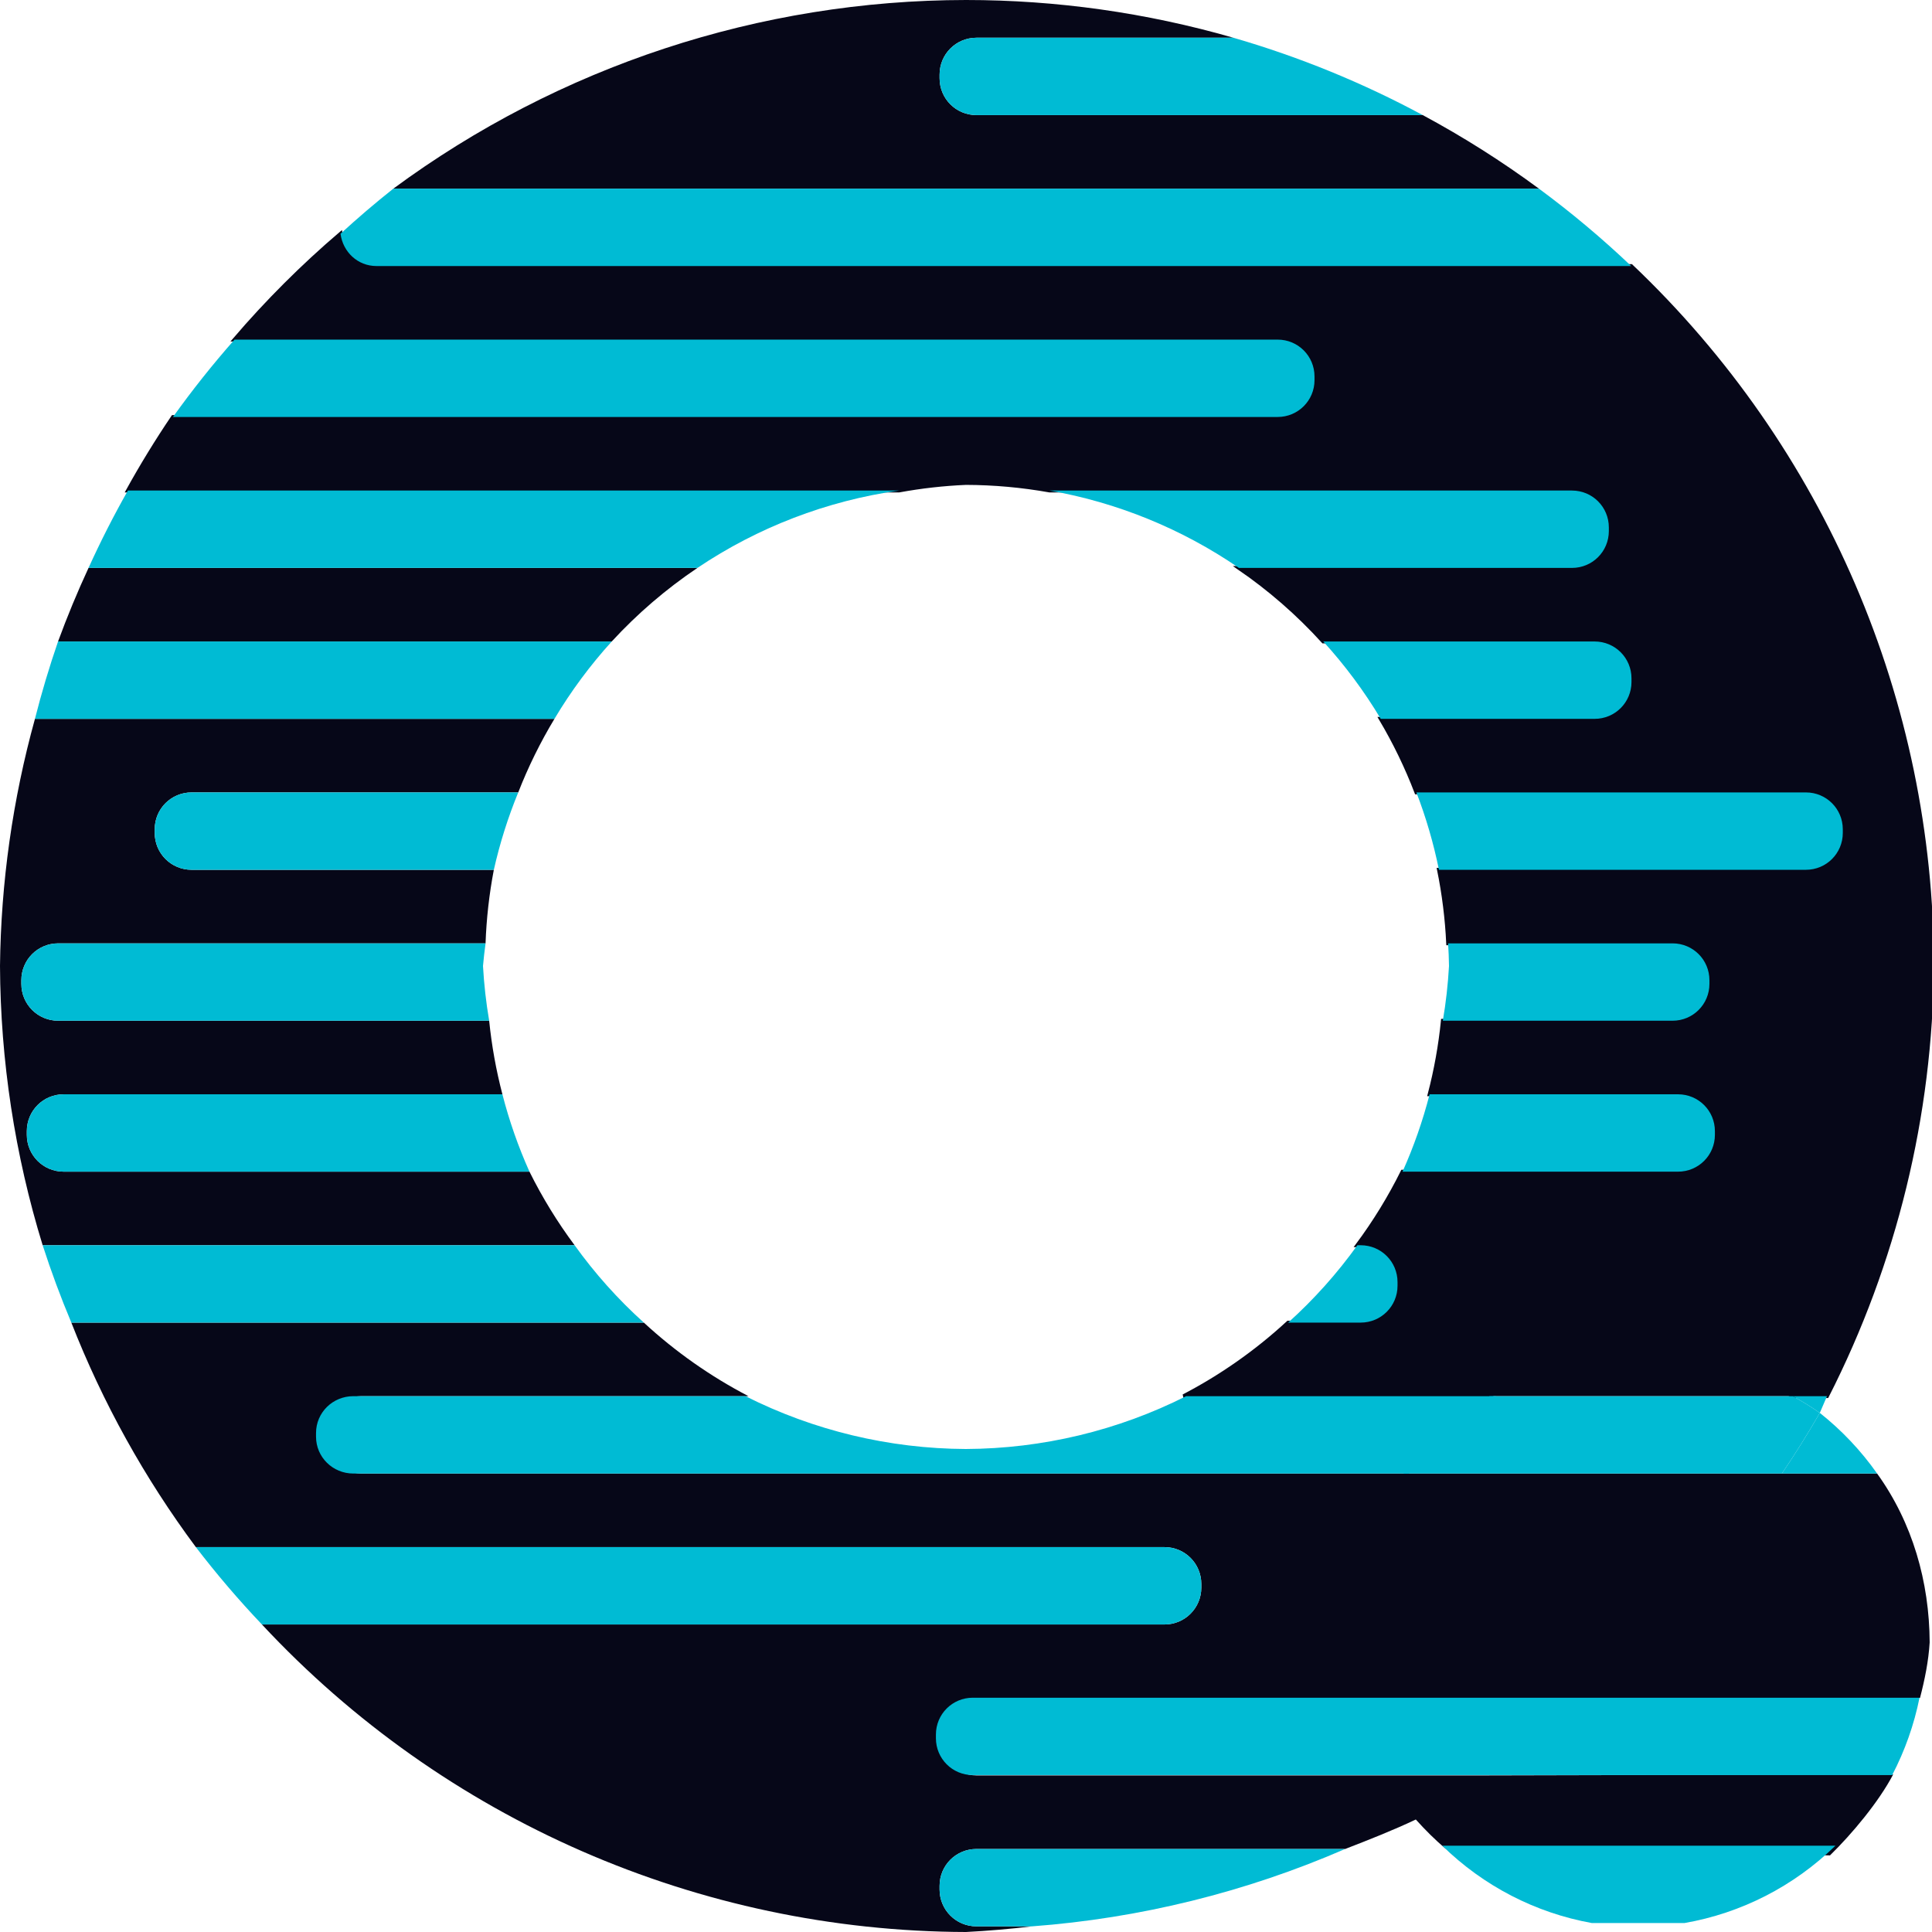
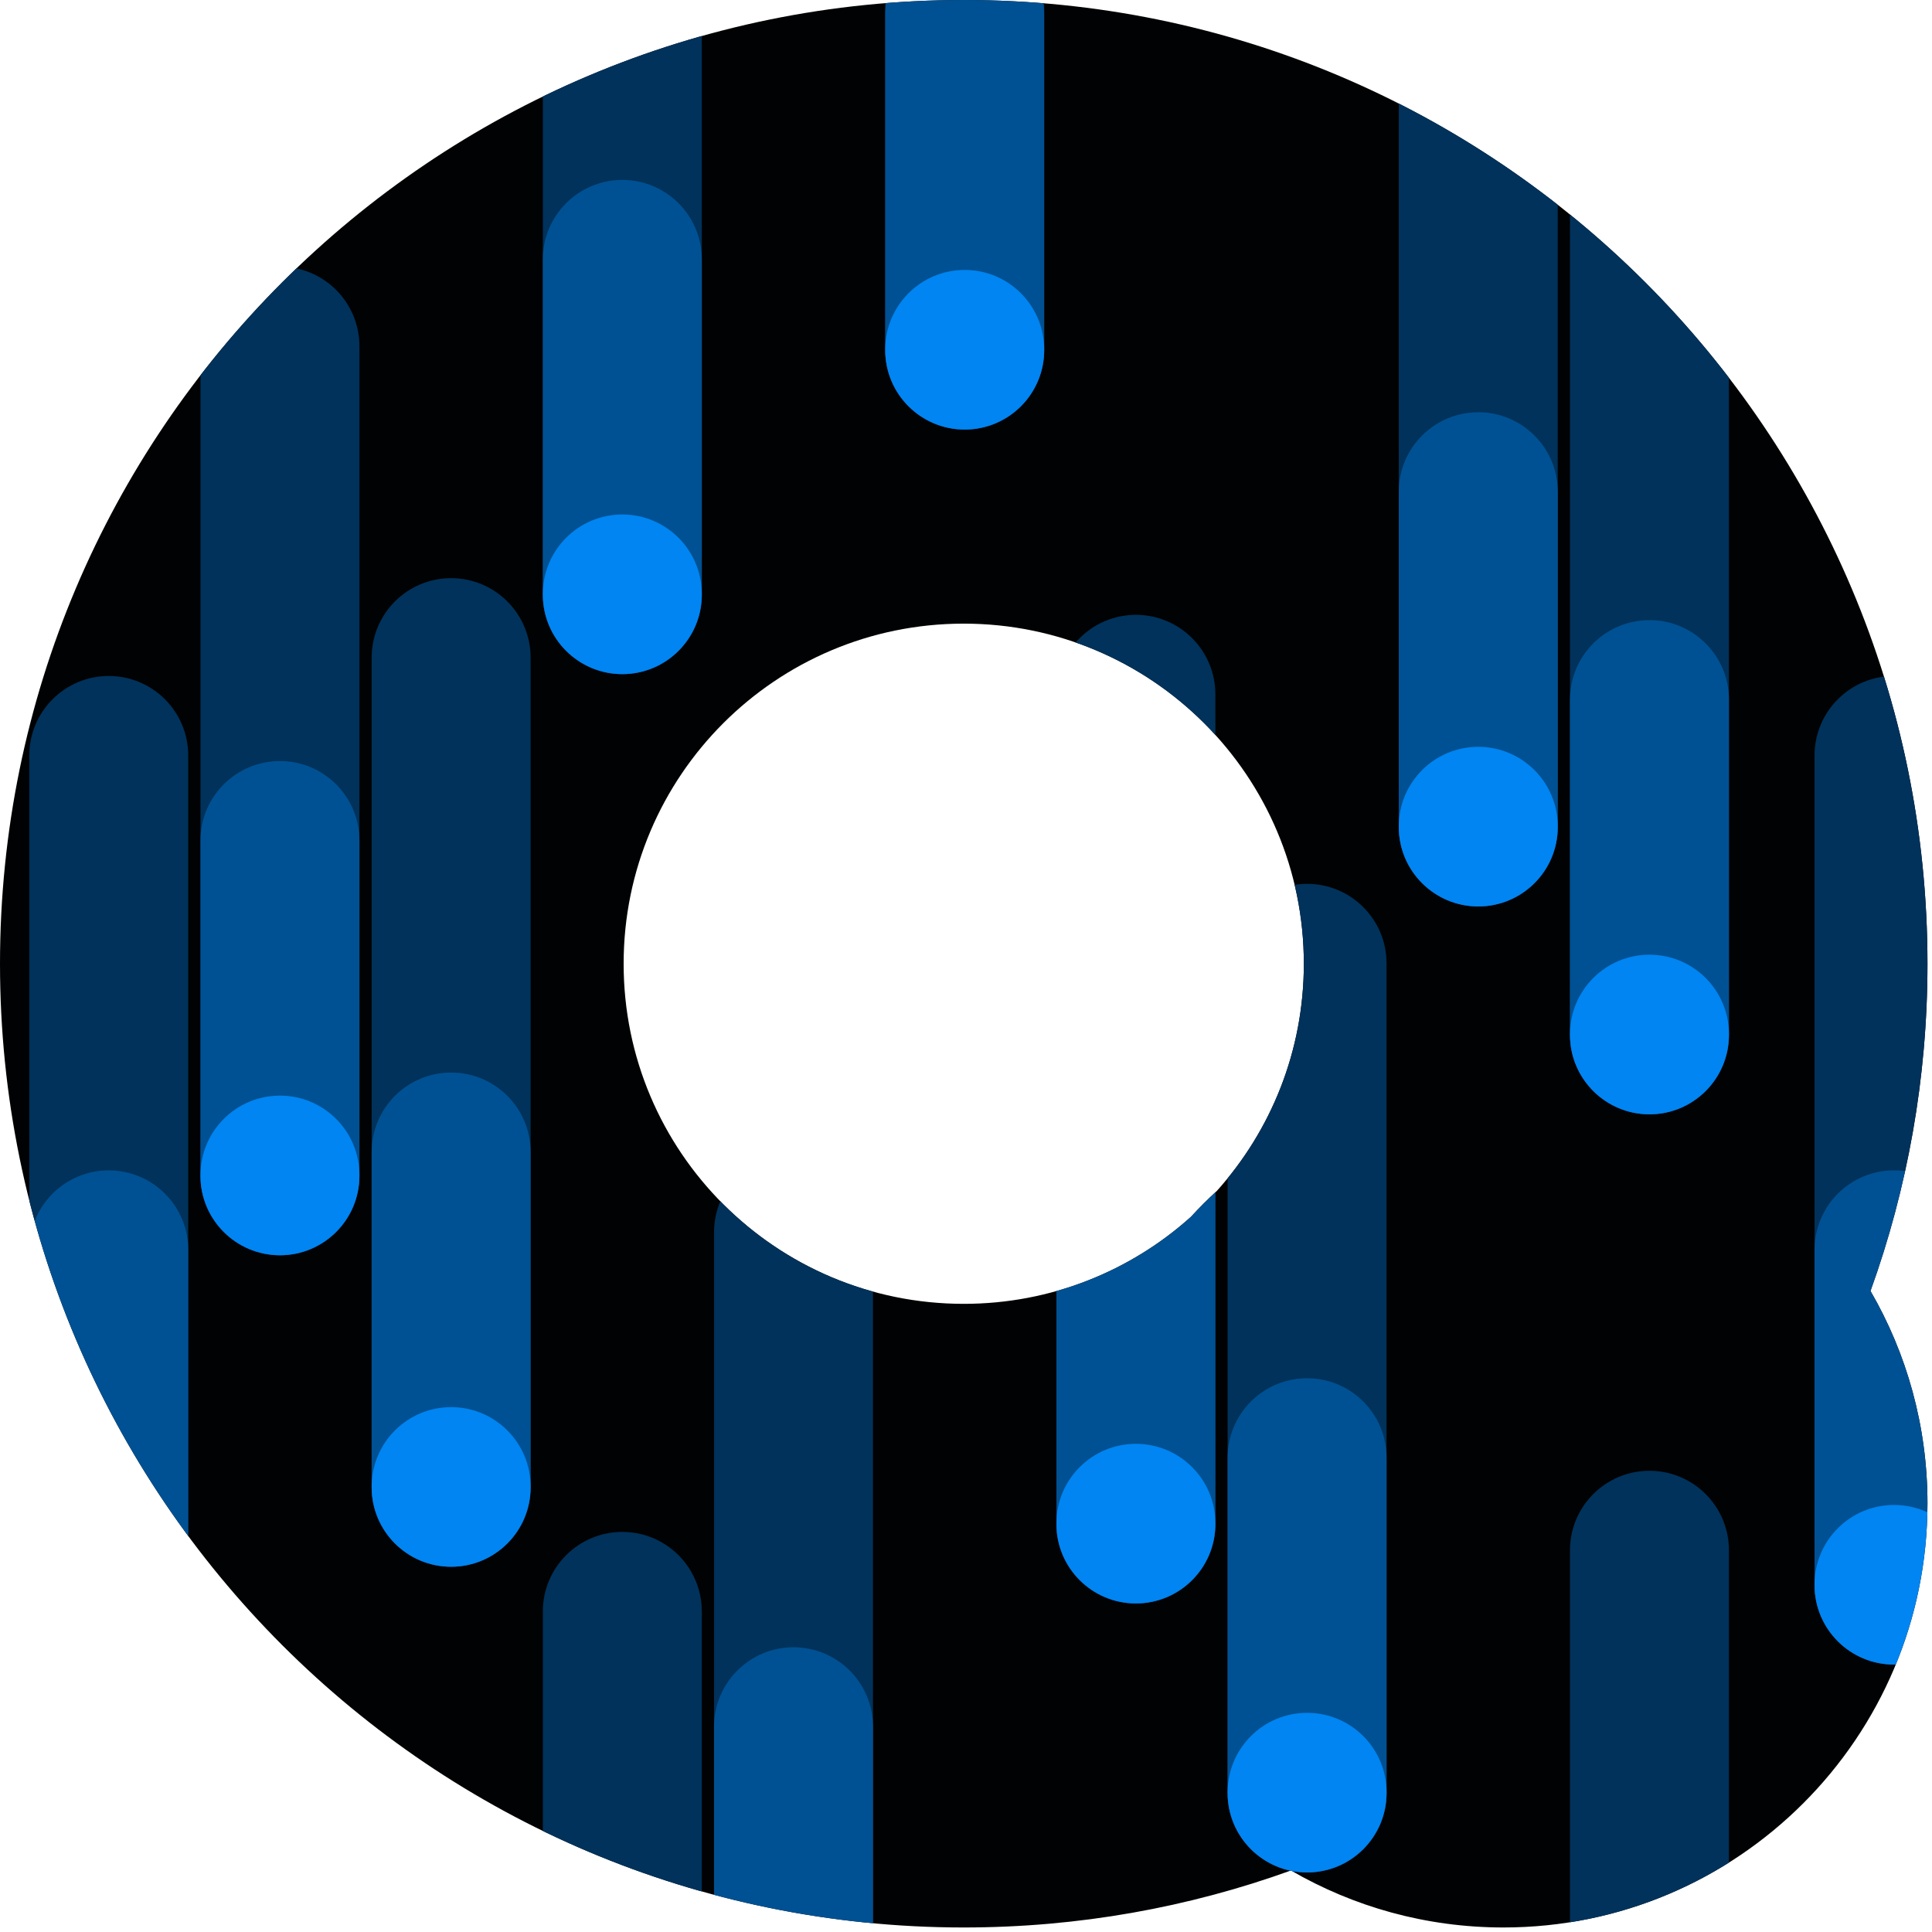
- <svg xmlns="http://www.w3.org/2000/svg" xmlns:xlink="http://www.w3.org/1999/xlink" width="512" height="512" viewBox="0 0 512 512" version="1.1" id="svg1">
-   <defs id="defs1">
-     <linearGradient id="swatch104">
-       <stop style="stop-color:#000000;stop-opacity:1;" offset="0" id="stop104" />
-     </linearGradient>
-     <linearGradient id="swatch103">
-       <stop style="stop-color:#000000;stop-opacity:1;" offset="0" id="stop103" />
-     </linearGradient>
-     <linearGradient id="swatch95">
-       <stop style="stop-color:#800000;stop-opacity:1;" offset="0" id="stop95" />
-     </linearGradient>
-     <linearGradient id="swatch79">
-       <stop style="stop-color:#000000;stop-opacity:1;" offset="0" id="stop79" />
-     </linearGradient>
-     <linearGradient id="swatch78">
-       <stop style="stop-color:#a52cdd;stop-opacity:1;" offset="0" id="stop78" />
-     </linearGradient>
-     <linearGradient id="swatch77">
-       <stop style="stop-color:#000000;stop-opacity:1;" offset="0" id="stop77" />
-     </linearGradient>
-     <linearGradient id="swatch76">
-       <stop style="stop-color:#000000;stop-opacity:1;" offset="0" id="stop76" />
-     </linearGradient>
-     <linearGradient id="swatch75">
-       <stop style="stop-color:#000000;stop-opacity:1;" offset="0" id="stop75" />
-     </linearGradient>
-     <linearGradient id="swatch74">
-       <stop style="stop-color:#000000;stop-opacity:1;" offset="0" id="stop74" />
-     </linearGradient>
-     <linearGradient id="swatch73">
-       <stop style="stop-color:#000000;stop-opacity:1;" offset="0" id="stop73" />
-     </linearGradient>
-     <linearGradient id="swatch72">
-       <stop style="stop-color:#000000;stop-opacity:1;" offset="0" id="stop72" />
-     </linearGradient>
-     <linearGradient id="swatch71">
-       <stop style="stop-color:#000000;stop-opacity:1;" offset="0" id="stop71" />
-     </linearGradient>
-     <linearGradient id="swatch70">
-       <stop style="stop-color:#000000;stop-opacity:1;" offset="0" id="stop70" />
-     </linearGradient>
-     <linearGradient id="swatch69">
-       <stop style="stop-color:#000000;stop-opacity:1;" offset="0" id="stop69" />
-     </linearGradient>
-     <linearGradient id="swatch68">
-       <stop style="stop-color:#000000;stop-opacity:1;" offset="0" id="stop68" />
-     </linearGradient>
-     <linearGradient id="swatch67">
-       <stop style="stop-color:#000000;stop-opacity:1;" offset="0" id="stop67" />
-     </linearGradient>
-     <linearGradient id="swatch66">
-       <stop style="stop-color:#060718;stop-opacity:1;" offset="0" id="stop66" />
-     </linearGradient>
-     <linearGradient id="swatch65">
-       <stop style="stop-color:#008000;stop-opacity:1;" offset="0" id="stop65" />
-     </linearGradient>
-     <linearGradient id="swatch64">
-       <stop style="stop-color:#008000;stop-opacity:1;" offset="0" id="stop64" />
-     </linearGradient>
-     <linearGradient id="swatch63">
-       <stop style="stop-color:#008000;stop-opacity:1;" offset="0" id="stop63" />
-     </linearGradient>
-     <linearGradient id="swatch62">
-       <stop style="stop-color:#008000;stop-opacity:1;" offset="0" id="stop62" />
-     </linearGradient>
-     <linearGradient id="swatch61">
-       <stop style="stop-color:#008000;stop-opacity:1;" offset="0" id="stop61" />
-     </linearGradient>
-     <linearGradient id="swatch60">
-       <stop style="stop-color:#008000;stop-opacity:1;" offset="0" id="stop60" />
-     </linearGradient>
-     <linearGradient id="swatch59">
-       <stop style="stop-color:#008000;stop-opacity:1;" offset="0" id="stop59" />
-     </linearGradient>
-     <linearGradient id="swatch58">
-       <stop style="stop-color:#008000;stop-opacity:1;" offset="0" id="stop58" />
-     </linearGradient>
-     <linearGradient id="swatch57">
-       <stop style="stop-color:#008000;stop-opacity:1;" offset="0" id="stop57" />
-     </linearGradient>
-     <linearGradient id="swatch56">
-       <stop style="stop-color:#008000;stop-opacity:1;" offset="0" id="stop56" />
-     </linearGradient>
-     <linearGradient id="swatch55">
-       <stop style="stop-color:#008000;stop-opacity:1;" offset="0" id="stop55" />
-     </linearGradient>
-     <linearGradient id="swatch54">
-       <stop style="stop-color:#008000;stop-opacity:1;" offset="0" id="stop54" />
-     </linearGradient>
-     <linearGradient id="swatch53">
-       <stop style="stop-color:#008000;stop-opacity:1;" offset="0" id="stop53" />
-     </linearGradient>
-     <linearGradient id="swatch52">
-       <stop style="stop-color:#008000;stop-opacity:1;" offset="0" id="stop52" />
-     </linearGradient>
-     <linearGradient id="swatch51">
-       <stop style="stop-color:#008000;stop-opacity:1;" offset="0" id="stop51" />
-     </linearGradient>
-     <linearGradient id="swatch50">
-       <stop style="stop-color:#008000;stop-opacity:1;" offset="0" id="stop50" />
-     </linearGradient>
-     <linearGradient id="swatch49">
-       <stop style="stop-color:#008000;stop-opacity:1;" offset="0" id="stop49" />
-     </linearGradient>
-     <linearGradient id="swatch48">
-       <stop style="stop-color:#008000;stop-opacity:1;" offset="0" id="stop48" />
-     </linearGradient>
-     <linearGradient id="swatch47">
-       <stop style="stop-color:#008000;stop-opacity:1;" offset="0" id="stop47" />
-     </linearGradient>
-     <linearGradient id="swatch46">
-       <stop style="stop-color:#008000;stop-opacity:1;" offset="0" id="stop46" />
-     </linearGradient>
-     <linearGradient id="swatch45">
-       <stop style="stop-color:#008000;stop-opacity:1;" offset="0" id="stop45" />
-     </linearGradient>
-     <linearGradient id="swatch44">
-       <stop style="stop-color:#008000;stop-opacity:1;" offset="0" id="stop44" />
-     </linearGradient>
-     <linearGradient id="swatch43">
-       <stop style="stop-color:#000000;stop-opacity:1;" offset="0" id="stop43" />
-     </linearGradient>
-     <linearGradient id="swatch42">
-       <stop style="stop-color:#000000;stop-opacity:1;" offset="0" id="stop42" />
-     </linearGradient>
-     <linearGradient id="swatch41">
-       <stop style="stop-color:#008000;stop-opacity:1;" offset="0" id="stop41" />
-     </linearGradient>
-     <linearGradient id="swatch40">
-       <stop style="stop-color:#00bbd4;stop-opacity:1;" offset="0" id="stop40" />
-     </linearGradient>
-     <linearGradient xlink:href="#swatch40" id="linearGradient40" x1="375.357" y1="220.252" x2="488.359" y2="220.252" gradientUnits="userSpaceOnUse" />
-     <linearGradient xlink:href="#swatch40" id="linearGradient41" x1="350.678" y1="180.252" x2="432.359" y2="180.252" gradientUnits="userSpaceOnUse" />
-     <linearGradient xlink:href="#swatch40" id="linearGradient42" x1="278.154" y1="140.252" x2="426.359" y2="140.252" gradientUnits="userSpaceOnUse" />
-     <linearGradient xlink:href="#swatch40" id="linearGradient43" x1="45.844" y1="100.252" x2="348.359" y2="100.252" gradientUnits="userSpaceOnUse" />
-     <linearGradient xlink:href="#swatch40" id="linearGradient44" x1="90.242" y1="60.252" x2="432.283" y2="60.252" gradientUnits="userSpaceOnUse" />
-     <linearGradient xlink:href="#swatch40" id="linearGradient45" x1="249" y1="20.252" x2="377.047" y2="20.252" gradientUnits="userSpaceOnUse" />
-     <linearGradient xlink:href="#swatch40" id="linearGradient46" x1="23.461" y1="140.252" x2="238.248" y2="140.252" gradientUnits="userSpaceOnUse" />
-     <linearGradient xlink:href="#swatch40" id="linearGradient47" x1="9.262" y1="180.252" x2="162.119" y2="180.252" gradientUnits="userSpaceOnUse" />
-     <linearGradient xlink:href="#swatch40" id="linearGradient48" x1="41" y1="220.252" x2="137.338" y2="220.252" gradientUnits="userSpaceOnUse" />
-     <linearGradient xlink:href="#swatch40" id="linearGradient49" x1="5.656" y1="260.252" x2="129.635" y2="260.252" gradientUnits="userSpaceOnUse" />
-     <linearGradient xlink:href="#swatch40" id="linearGradient50" x1="382.365" y1="260.252" x2="453.016" y2="260.252" gradientUnits="userSpaceOnUse" />
-     <linearGradient xlink:href="#swatch40" id="linearGradient51" x1="371.686" y1="300.252" x2="454.467" y2="300.252" gradientUnits="userSpaceOnUse" />
-     <linearGradient xlink:href="#swatch40" id="linearGradient52" x1="341.377" y1="340.252" x2="370.359" y2="340.252" gradientUnits="userSpaceOnUse" />
-     <linearGradient xlink:href="#swatch40" id="linearGradient53" x1="371.918" y1="380.252" x2="482.266" y2="380.252" gradientUnits="userSpaceOnUse" />
-     <linearGradient xlink:href="#swatch40" id="linearGradient54" x1="472.221" y1="382.468" x2="497.455" y2="382.468" gradientUnits="userSpaceOnUse" />
-     <linearGradient xlink:href="#swatch40" id="linearGradient55" x1="475.1" y1="372.216" x2="484.174" y2="372.216" gradientUnits="userSpaceOnUse" />
-     <linearGradient xlink:href="#swatch40" id="linearGradient56" x1="86" y1="380.252" x2="394.748" y2="380.252" gradientUnits="userSpaceOnUse" gradientTransform="matrix(1.012956,0,0,1,-3.364177,0)" />
-     <linearGradient xlink:href="#swatch40" id="linearGradient57" x1="11.303" y1="340.252" x2="170.623" y2="340.252" gradientUnits="userSpaceOnUse" />
-     <linearGradient xlink:href="#swatch40" id="linearGradient58" x1="7.107" y1="300.252" x2="140.314" y2="300.252" gradientUnits="userSpaceOnUse" />
-     <linearGradient xlink:href="#swatch40" id="linearGradient59" x1="51.904" y1="420.252" x2="318.359" y2="420.252" gradientUnits="userSpaceOnUse" />
-     <linearGradient xlink:href="#swatch40" id="linearGradient60" x1="249" y1="460.252" x2="366.873" y2="460.252" gradientUnits="userSpaceOnUse" gradientTransform="translate(-0.9722718,-0.08838835)" />
-     <linearGradient xlink:href="#swatch40" id="linearGradient63" x1="249" y1="500.252" x2="356.475" y2="500.252" gradientUnits="userSpaceOnUse" />
-     <linearGradient xlink:href="#swatch40" id="linearGradient65" x1="382.334" y1="500.252" x2="487.902" y2="500.252" gradientUnits="userSpaceOnUse" gradientTransform="matrix(0.9870224,0,0,1,4.836761,-0.875)" />
-     <linearGradient xlink:href="#swatch66" id="linearGradient66" x1="33.895" y1="215.973" x2="512" y2="215.973" gradientUnits="userSpaceOnUse" />
-     <linearGradient xlink:href="#swatch66" id="linearGradient67" x1="104.23" y1="25" x2="407.838" y2="25" gradientUnits="userSpaceOnUse" />
-     <linearGradient xlink:href="#swatch66" id="linearGradient68" x1="0" y1="260.252" x2="152.277" y2="260.252" gradientUnits="userSpaceOnUse" />
-     <linearGradient xlink:href="#swatch66" id="linearGradient69" x1="15.385" y1="160.252" x2="184.822" y2="160.252" gradientUnits="userSpaceOnUse" />
-     <linearGradient xlink:href="#swatch66" id="linearGradient70" x1="18.906" y1="431.252" x2="374.332" y2="431.252" gradientUnits="userSpaceOnUse" />
-     <linearGradient xlink:href="#swatch66" id="linearGradient74" x1="394.748" y1="364" x2="475.1" y2="364" gradientUnits="userSpaceOnUse" />
-     <linearGradient xlink:href="#swatch41" id="linearGradient76" x1="249" y1="20.252" x2="377.047" y2="20.252" gradientUnits="userSpaceOnUse" />
-     <linearGradient xlink:href="#swatch66" id="linearGradient77" x1="33.895" y1="215.973" x2="512" y2="215.973" gradientUnits="userSpaceOnUse" />
-     <linearGradient xlink:href="#swatch95" id="linearGradient103" x1="-0.5" y1="255.642" x2="511.5" y2="255.642" gradientUnits="userSpaceOnUse" />
-     <linearGradient xlink:href="#swatch40" id="linearGradient104" x1="-0.5" y1="255.642" x2="511.5" y2="255.642" gradientUnits="userSpaceOnUse" />
-     <linearGradient xlink:href="#swatch40" id="linearGradient109" gradientUnits="userSpaceOnUse" x1="-0.5" y1="255.642" x2="511.5" y2="255.642" gradientTransform="matrix(1.003453,0,0,1.002762,0.00172633,0.00276214)" />
-     <clipPath clipPathUnits="userSpaceOnUse" id="clipPath111">
-       <use x="0" y="0" xlink:href="#g110" id="use111" />
-     </clipPath>
-     <linearGradient xlink:href="#swatch40" id="linearGradient111" gradientUnits="userSpaceOnUse" gradientTransform="matrix(1.003453,0,0,1.002762,0.00172633,0.00276214)" x1="-0.5" y1="255.642" x2="511.5" y2="255.642" />
-     <linearGradient xlink:href="#swatch40" id="linearGradient112" gradientUnits="userSpaceOnUse" x1="-0.5" y1="255.642" x2="511.5" y2="255.642" gradientTransform="matrix(0.9534451,0,0,0.953445,15.48362,23.74243)" />
-     <linearGradient xlink:href="#swatch95" id="linearGradient2" gradientUnits="userSpaceOnUse" x1="-0.5" y1="255.642" x2="511.5" y2="255.642" />
-     <linearGradient xlink:href="#swatch40" id="linearGradient3" gradientUnits="userSpaceOnUse" x1="-0.5" y1="255.642" x2="511.5" y2="255.642" />
-     <linearGradient xlink:href="#swatch95" id="linearGradient4" gradientUnits="userSpaceOnUse" x1="-0.5" y1="255.642" x2="511.5" y2="255.642" />
-     <linearGradient xlink:href="#swatch40" id="linearGradient5" gradientUnits="userSpaceOnUse" x1="-0.5" y1="255.642" x2="511.5" y2="255.642" />
-   </defs>
-   <g id="layer1" style="display:inline">
-     <g id="g79">
-       <path d="m 394.748,370 h 80.352 A 77.25,77.25 0 0 0 434.75,358 77.25,77.25 0 0 0 394.748,370 Z" style="display:inline;fill:url(#linearGradient74)" id="path35" />
-       <path d="M 15.385,170 H 162.119 a 128,128 0 0 1 22.703,-19.496 H 23.461 A 256,256 0 0 0 15.385,170 Z" style="display:inline;fill:url(#linearGradient69);stroke-width:1.001" id="path26" />
-       <path d="M 11.303,330 H 152.277 A 128,128 0 0 1 140.314,310.504 H 16.875 c -5.411,0 -9.768,-4.356 -9.768,-9.768 v -0.969 C 7.107,294.356 11.464,290 16.875,290 h 116.266 a 128,128 0 0 1 -3.506,-19.496 H 15.424 c -5.411,0 -9.768,-4.356 -9.768,-9.768 v -0.969 C 5.656,254.356 10.013,250 15.424,250 H 128.676 a 128,128 0 0 1 2.197,-19.496 H 50.768 C 45.356,230.504 41,226.148 41,220.736 v -0.969 C 41,214.356 45.356,210 50.768,210 h 86.57 a 128,128 0 0 1 9.596,-19.496 H 9.262 A 256,256 0 0 0 0,256 256,256 0 0 0 11.303,330 Z" style="display:inline;fill:url(#linearGradient68);stroke-width:1.001" id="path24" />
-       <path id="path18" style="display:inline;fill:url(#linearGradient70);fill-opacity:1;stroke-width:1.001" d="M 18.906,350.504 C 27.21,371.716 38.307,391.724 51.904,410 H 308.592 c 5.411,0 9.768,4.356 9.768,9.768 v 0.969 c 0,5.411 -4.356,9.768 -9.768,9.768 H 69.416 C 117.668,482.297 185.213,511.799 256,512 c 5.845,-0.299 11.678,-0.798 17.488,-1.496 h -14.721 c -5.411,0 -9.768,-4.356 -9.768,-9.768 v -0.969 C 249,494.356 253.356,490 258.768,490 h 97.707 c 6.048,-2.333 12.877,-5.027 18.73,-7.812 2.48,2.748 5.066,5.37 7.914,7.735 l 101.849,1.772 c 5.838,-5.692 12.954,-14.217 16.734,-21.441 l -108.445,0.25 H 366.873 258.768 c -5.411,0 -9.768,-4.356 -9.768,-9.768 v -0.969 C 249,454.356 253.356,450 258.768,450 h 100.566 61.594 l 87.897,-0.044 c 1.253,-4.83 2.256,-9.725 2.557,-14.706 -0.078,-16.065 -4.543,-31.706 -13.926,-44.746 H 472.221 371.918 95.768 C 90.356,390.504 86,386.148 86,380.736 v -0.969 C 86,374.356 90.356,370 95.768,370 H 198.355 c -10.068,-5.24 -19.394,-11.797 -27.732,-19.496 z m 345.928,52.438 c -0.383,0.786 -0.752,1.578 -1.107,2.377 0.356,-0.799 0.725,-1.591 1.107,-2.377 z M 359.5,418.439 c -0.178,0.856 -0.341,1.715 -0.49,2.576 0.149,-0.861 0.312,-1.72 0.49,-2.576 z" />
-       <path d="M 432.283,70.504 H 99.768 c -4.982,0 -8.908,-3.75 -9.525,-8.559 A 256,256 0 0 0 62.154,90 H 338.592 c 5.411,0 9.768,4.356 9.768,9.768 v 0.969 c 0,5.411 -4.356,9.768 -9.768,9.768 H 45.844 A 256,256 0 0 0 33.895,130 H 238.248 A 128,128 0 0 1 256,128 a 128,128 0 0 1 22.154,2 h 138.438 c 5.411,0 9.768,4.356 9.768,9.768 v 0.969 c 0,5.411 -4.356,9.768 -9.768,9.768 H 328.33 A 128,128 0 0 1 350.678,170 h 71.914 c 5.411,0 9.768,4.356 9.768,9.768 v 0.969 c 0,5.411 -4.356,9.768 -9.768,9.768 H 365.914 A 128,128 0 0 1 375.357,210 H 478.592 c 5.411,0 9.768,4.356 9.768,9.768 v 0.969 c 0,5.411 -4.356,9.768 -9.768,9.768 H 381.336 A 128,128 0 0 1 383.764,250 h 59.484 c 5.411,0 9.768,4.356 9.768,9.768 v 0.969 c 0,5.411 -4.356,9.768 -9.768,9.768 H 382.365 A 128,128 0 0 1 378.859,290 h 65.84 c 5.411,0 9.768,4.356 9.768,9.768 v 0.969 c 0,5.411 -4.356,9.768 -9.768,9.768 H 371.686 A 128,128 0 0 1 359.723,330 h 0.869 c 5.411,0 9.768,4.356 9.768,9.768 v 0.969 c 0,5.411 -4.356,9.768 -9.768,9.768 H 341.377 A 128,128 0 0 1 313.645,370 h 81.104 a 77.25,77.25 0 0 1 40.002,-12 77.25,77.25 0 0 1 40.35,12 h 9.074 A 256,256 0 0 0 512,256 256,256 0 0 0 432.283,70.504 Z" style="display:inline;fill:url(#linearGradient66);stroke:url(#linearGradient77);stroke-width:1.001;stroke-dasharray:none" id="path7" />
-       <path d="M 256,0 A 256,256 0 0 0 104.23,50 H 407.838 A 256,256 0 0 0 377.047,30.504 H 258.768 c -5.411,0 -9.768,-4.356 -9.768,-9.768 v -0.969 C 249,14.356 253.356,10 258.768,10 H 326.846 A 256,256 0 0 0 256,0 Z" style="display:inline;fill:url(#linearGradient67);stroke-width:1.001" id="path1" />
-     </g>
-   </g>
-   <g id="layer2" style="display:inline">
-     <g id="g80" style="display:inline">
-       <path d="M 407.838,50 H 104.23 A 256,256 0 0 0 90.242,61.945 c 0.617,4.809 4.544,8.559 9.525,8.559 H 432.283 A 256,256 0 0 0 407.838,50 Z" style="fill:url(#linearGradient44)" id="path3" />
-       <path d="M 129.635,270.504 A 128,128 0 0 1 128,256 a 128,128 0 0 1 0.676,-6 H 15.424 c -5.411,0 -9.768,4.356 -9.768,9.768 v 0.969 c 0,5.411 4.356,9.768 9.768,9.768 z" style="display:inline;fill:url(#linearGradient49)" id="path37" />
-       <path d="m 383.764,250 a 128,128 0 0 1 0.236,6 128,128 0 0 1 -1.635,14.504 h 60.883 c 5.411,0 9.768,-4.356 9.768,-9.768 v -0.969 C 453.016,254.356 448.659,250 443.248,250 Z" style="display:inline;fill:url(#linearGradient50)" id="path31" />
-       <path d="M 130.873,230.504 A 128,128 0 0 1 137.338,210 H 50.768 C 45.356,210 41,214.356 41,219.768 v 0.969 c 0,5.411 4.356,9.768 9.768,9.768 z" style="display:inline;fill:url(#linearGradient48)" id="path38" />
-       <path d="m 375.357,210 a 128,128 0 0 1 5.979,20.504 h 97.256 c 5.411,0 9.768,-4.356 9.768,-9.768 v -0.969 C 488.359,214.356 484.003,210 478.592,210 Z" style="display:inline;opacity:1;fill:url(#linearGradient40);fill-opacity:1;fill-rule:nonzero;stroke:none" id="path30" />
-       <path d="m 350.678,170 a 128,128 0 0 1 15.236,20.504 h 56.678 c 5.411,0 9.768,-4.356 9.768,-9.768 v -0.969 C 432.359,174.356 428.003,170 422.592,170 Z" style="display:inline;fill:url(#linearGradient41)" id="path29" />
-       <path d="M 9.262,190.504 H 146.934 A 128,128 0 0 1 162.119,170 H 15.385 a 256,256 0 0 0 -6.123,20.504 z" style="display:inline;fill:url(#linearGradient47)" id="path25" />
-       <path d="m 278.154,130 a 128,128 0 0 1 50.176,20.504 h 88.262 c 5.411,0 9.768,-4.356 9.768,-9.768 v -0.969 C 426.359,134.356 422.003,130 416.592,130 Z" id="path28" style="display:inline;fill:url(#linearGradient42)" />
-       <path d="M 23.461,150.504 H 184.822 A 128,128 0 0 1 238.248,130 H 33.895 a 256,256 0 0 0 -10.434,20.504 z" style="display:inline;fill:url(#linearGradient46)" id="path27" />
-       <path d="M 45.844,110.504 H 338.592 c 5.411,0 9.768,-4.356 9.768,-9.768 V 99.768 C 348.359,94.356 344.003,90 338.592,90 H 62.154 A 256,256 0 0 0 45.844,110.504 Z" id="path40" style="display:inline;fill:url(#linearGradient43)" />
-       <path d="M 356.475,490 H 258.768 C 253.356,490 249,494.356 249,499.768 v 0.969 c 0,5.411 4.356,9.768 9.768,9.768 h 14.721 A 256,256 0 0 0 356.475,490 Z" style="display:inline;fill:url(#linearGradient63)" id="path19" />
-       <path d="M 326.846,10 H 258.768 C 253.356,10 249,14.356 249,19.768 v 0.969 c 0,5.411 4.356,9.768 9.768,9.768 H 377.047 A 256,256 0 0 0 326.846,10 Z" style="display:inline;fill:url(#linearGradient45);stroke:url(#linearGradient76);stroke-width:0;stroke-dasharray:none" id="path2" />
-       <path d="M 140.314,310.504 A 128,128 0 0 1 133.141,290 H 16.875 c -5.411,0 -9.768,4.356 -9.768,9.768 v 0.969 c 0,5.411 4.356,9.768 9.768,9.768 z" style="display:inline;fill:url(#linearGradient58)" id="path36" />
-       <path d="m 378.859,290 a 128,128 0 0 1 -7.174,20.504 h 73.014 c 5.411,0 9.768,-4.356 9.768,-9.768 v -0.969 c 0,-5.411 -4.356,-9.768 -9.768,-9.768 z" style="display:inline;fill:url(#linearGradient51)" id="path32" />
-       <path d="m 359.723,330 a 128,128 0 0 1 -18.346,20.504 h 19.215 c 5.411,0 9.768,-4.356 9.768,-9.768 v -0.969 C 370.359,334.356 366.003,330 360.592,330 Z" style="display:inline;fill:url(#linearGradient52)" id="path33" />
-       <path d="m 18.906,350.504 h 151.717 A 128,128 0 0 1 152.277,330 H 11.303 a 256,256 0 0 0 7.604,20.504 z" style="display:inline;fill:url(#linearGradient57)" id="path23" />
-       <path id="path34" style="display:inline;fill:url(#linearGradient56);stroke-width:1.006" d="M 93.644,370 C 88.163,370 83.75,374.356 83.75,379.768 v 0.969 c 0,5.411 4.413,9.768 9.894,9.768 H 373.372 A 78.251,77.25 0 0 1 396.498,370 h -82.154 a 129.658,128 0 0 1 -58.391,14 129.658,128 0 0 1 -58.391,-14 z" />
-       <path d="M 482.266,374.432 A 77.25,77.25 0 0 0 475.1,370 h -80.352 a 77.25,77.25 0 0 0 -22.83,20.504 H 472.221 a 256,256 0 0 0 10.045,-16.072 z" style="display:inline;fill:url(#linearGradient53)" id="path10" />
-       <path d="m 482.266,374.432 a 256,256 0 0 1 -10.045,16.072 h 25.234 a 77.25,77.25 0 0 0 -15.189,-16.072 z" style="display:inline;fill:url(#linearGradient54)" id="path9" />
-       <path d="m 484.174,370 h -9.074 a 77.25,77.25 0 0 1 7.166,4.432 A 256,256 0 0 0 484.174,370 Z" style="display:inline;fill:url(#linearGradient55)" id="path8" />
-       <path d="M 69.416,430.504 H 308.592 c 5.411,0 9.768,-4.356 9.768,-9.768 v -0.969 C 318.359,414.356 314.003,410 308.592,410 H 51.904 a 256,256 0 0 0 17.512,20.504 z" style="display:inline;fill:url(#linearGradient59)" id="path22" />
-       <path id="path39" style="display:inline;fill:url(#linearGradient60)" d="m 257.795,449.912 c -5.411,0 -9.768,4.356 -9.768,9.768 v 0.969 c 0,5.411 4.356,9.768 9.768,9.768 h 108.105 26.383 109.164 a 77.25,77.25 0 0 0 7.244,-20.504 h -88.736 -61.594 z m 102.24,6.35 a 77.25,77.25 0 0 0 0.611,1.865 77.25,77.25 0 0 1 -0.611,-1.865 z m 2.287,6.424 a 77.25,77.25 0 0 0 0.738,1.805 77.25,77.25 0 0 1 -0.738,-1.805 z" />
-       <path d="m 382.209,489.125 a 76.247,77.25 0 0 0 39.656,20.504 h 24.517 A 76.247,77.25 0 0 0 486.407,489.125 Z" style="display:inline;fill:url(#linearGradient65);stroke-width:0.993" id="path20" />
-     </g>
-   </g>
-   <g id="layer3" style="display:inline">
-     <g id="g94" style="display:inline;fill:url(#linearGradient103);stroke:url(#linearGradient104);stroke-width:0;stroke-dasharray:none">
-       <g id="g111" clip-path="url(#clipPath111)" style="fill:url(#linearGradient4);stroke:url(#linearGradient5)">
-         <g id="g110" style="fill:url(#linearGradient2);stroke:url(#linearGradient3)">
-           <path style="display:inline;opacity:1;fill:none;fill-opacity:1;fill-rule:nonzero;stroke:url(#linearGradient111);stroke-width:12.5;stroke-dasharray:none" xlink:href="#path78" id="path109" d="M 256.385,-1 A 256.884,256.707 0 0 0 -0.5,255.707 a 256.884,256.707 0 0 0 256.885,256.707 256.884,256.707 0 0 0 118.861,-29.826 77.25,77.25 0 0 0 6.826,6.467 77.25,77.25 0 0 0 40.178,20.504 h 0.043 a 77.25,77.25 0 0 0 12.152,1.977 77.25,77.25 0 0 0 12.514,-1.977 h 0.131 a 77.25,77.25 0 0 0 40.551,-20.504 77.25,77.25 0 0 0 14.518,-19.496 77.25,77.25 0 0 0 7.244,-20.504 77.25,77.25 0 0 0 2.336,-14.75 77.25,77.25 0 0 0 -14.545,-44.746 A 77.25,77.25 0 0 0 483.332,374.646 256.884,256.707 0 0 0 513.268,255.707 256.884,256.707 0 0 0 256.385,-1 Z" />
-         </g>
-         <path id="path78" style="display:inline;opacity:1;fill:none;fill-opacity:1;fill-rule:nonzero;stroke:url(#linearGradient109);stroke-width:19.1;stroke-dasharray:none" d="M 256.385,-1 A 256.884,256.707 0 0 0 -0.5,255.707 a 256.884,256.707 0 0 0 256.885,256.707 256.884,256.707 0 0 0 118.861,-29.826 77.25,77.25 0 0 0 6.826,6.467 77.25,77.25 0 0 0 40.178,20.504 h 0.043 a 77.25,77.25 0 0 0 12.152,1.977 77.25,77.25 0 0 0 12.514,-1.977 h 0.131 a 77.25,77.25 0 0 0 40.551,-20.504 77.25,77.25 0 0 0 14.518,-19.496 77.25,77.25 0 0 0 7.244,-20.504 77.25,77.25 0 0 0 2.336,-14.75 77.25,77.25 0 0 0 -14.545,-44.746 A 77.25,77.25 0 0 0 483.332,374.646 256.884,256.707 0 0 0 513.268,255.707 256.884,256.707 0 0 0 256.385,-1 Z" />
-         <ellipse style="opacity:1;fill:none;fill-opacity:1;fill-rule:nonzero;stroke:url(#linearGradient112);stroke-width:12.818;stroke-dasharray:none" id="path111" cx="256" cy="256" rx="122.041" ry="122.041" />
-       </g>
-     </g>
+ <svg xmlns="http://www.w3.org/2000/svg" width="158" height="158" viewBox="0 0 158 158" fill="none">
+   <path fill-rule="evenodd" clip-rule="evenodd" d="M105.577 152.97C97.222 155.986 88.21 157.63 78.815 157.63C35.287 157.63 0 122.343 0 78.815C0 35.287 35.287 0 78.815 0C122.343 0 157.63 35.287 157.63 78.815C157.63 88.21 155.986 97.222 152.97 105.577C155.934 110.686 157.63 116.621 157.63 122.952C157.63 142.104 142.104 157.63 122.952 157.63C116.621 157.63 110.686 155.934 105.577 152.97ZM99.519 97.389C103.94 92.465 106.629 85.954 106.629 78.815C106.629 63.454 94.176 51.001 78.815 51.001C63.454 51.001 51.001 63.454 51.001 78.815C51.001 94.176 63.454 106.629 78.815 106.629C85.954 106.629 92.465 103.94 97.389 99.519C98.068 98.779 98.779 98.068 99.519 97.389Z" fill="#010203" />
+   <mask id="mask0_20_317" style="mask-type:alpha" maskUnits="userSpaceOnUse" x="0" y="0" width="158" height="158">
+     <path fill-rule="evenodd" clip-rule="evenodd" d="M105.577 152.97C97.222 155.986 88.21 157.63 78.815 157.63C35.287 157.63 0 122.343 0 78.815C0 35.287 35.287 0 78.815 0C122.343 0 157.63 35.287 157.63 78.815C157.63 88.21 155.986 97.222 152.97 105.577C155.934 110.686 157.63 116.621 157.63 122.952C157.63 142.104 142.104 157.63 122.952 157.63C116.621 157.63 110.686 155.934 105.577 152.97ZM99.519 97.389C103.94 92.465 106.629 85.954 106.629 78.815C106.629 63.454 94.176 51.001 78.815 51.001C63.454 51.001 51.001 63.454 51.001 78.815C51.001 94.176 63.454 106.629 78.815 106.629C85.954 106.629 92.465 103.94 97.389 99.519C98.068 98.779 98.779 98.068 99.519 97.389Z" fill="#010203" />
+   </mask>
+   <g mask="url(#mask0_20_317)">
+     <rect x="30.394" y="47.282" width="13" height="80.847" rx="6.5" fill="#00325B" />
+     <rect x="30.394" y="87.714" width="13" height="40.415" rx="6.5" fill="#005193" />
+     <rect x="30.394" y="115.076" width="13" height="13.053" rx="6.5" fill="#0085F2" />
+     <rect x="44.394" y="-25.718" width="13" height="80.847" rx="6.5" fill="#00325B" />
+     <rect x="44.394" y="14.714" width="13" height="40.415" rx="6.5" fill="#005193" />
+     <rect x="44.394" y="42.076" width="13" height="13.053" rx="6.5" fill="#0085F2" />
+     <rect x="58.394" y="94.281" width="13" height="80.847" rx="6.5" fill="#00325B" />
+     <rect x="58.394" y="134.714" width="13" height="40.415" rx="6.5" fill="#005193" />
+     <rect x="72.394" y="-45.718" width="13" height="80.847" rx="6.5" fill="#00325B" />
+     <rect x="72.394" y="-5.286" width="13" height="40.415" rx="6.5" fill="#005193" />
+     <rect x="72.394" y="22.076" width="13" height="13.053" rx="6.5" fill="#0085F2" />
+     <rect x="86.394" y="50.282" width="13" height="80.847" rx="6.5" fill="#00325B" />
+     <rect x="86.394" y="90.714" width="13" height="40.415" rx="6.5" fill="#005193" />
+     <rect x="86.394" y="118.076" width="13" height="13.053" rx="6.5" fill="#0085F2" />
+     <rect x="100.394" y="72.281" width="13" height="80.847" rx="6.5" fill="#00325B" />
+     <rect x="100.394" y="112.714" width="13" height="40.415" rx="6.5" fill="#005193" />
+     <rect x="100.394" y="140.076" width="13" height="13.053" rx="6.5" fill="#0085F2" />
+     <rect x="114.394" y="-6.719" width="13" height="80.847" rx="6.5" fill="#00325B" />
+     <rect x="114.394" y="33.714" width="13" height="40.415" rx="6.5" fill="#005193" />
+     <rect x="114.394" y="61.076" width="13" height="13.053" rx="6.5" fill="#0085F2" />
+     <rect x="128.394" y="10.281" width="13" height="80.847" rx="6.5" fill="#00325B" />
+     <rect x="128.394" y="50.714" width="13" height="40.415" rx="6.5" fill="#005193" />
+     <rect x="128.394" y="78.076" width="13" height="13.053" rx="6.5" fill="#0085F2" />
+     <rect x="128.394" y="120.281" width="13" height="80.847" rx="6.5" fill="#00325B" />
+     <rect x="148.394" y="55.282" width="13" height="80.847" rx="6.5" fill="#00325B" />
+     <rect x="148.394" y="95.714" width="13" height="40.415" rx="6.5" fill="#005193" />
+     <rect x="148.394" y="123.076" width="13" height="13.053" rx="6.5" fill="#0085F2" />
+     <rect x="2.394" y="55.282" width="13" height="80.847" rx="6.5" fill="#00325B" />
+     <rect x="2.394" y="95.714" width="13" height="40.415" rx="6.5" fill="#005193" />
+     <rect x="2.394" y="123.076" width="13" height="13.053" rx="6.5" fill="#0085F2" />
+     <rect x="44.394" y="125.281" width="13" height="80.847" rx="6.5" fill="#00325B" />
+     <rect x="16.394" y="21.807" width="13" height="80.847" rx="6.5" fill="#00325B" />
+     <rect x="16.394" y="62.239" width="13" height="40.415" rx="6.5" fill="#005193" />
+     <rect x="16.394" y="89.601" width="13" height="13.053" rx="6.5" fill="#0085F2" />
  </g>
</svg>
